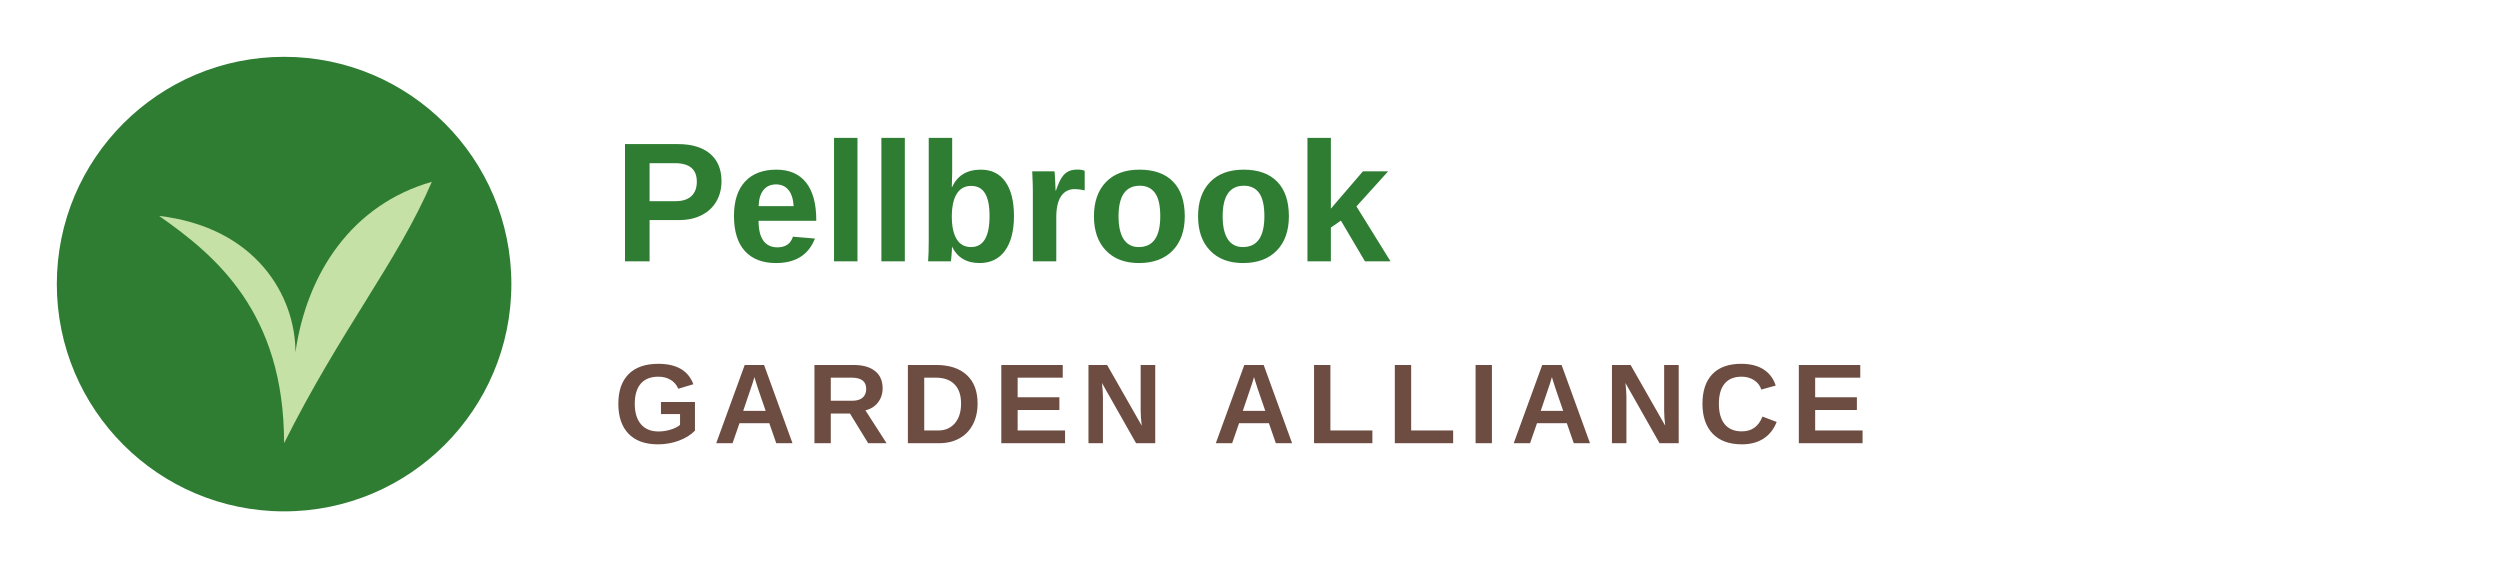
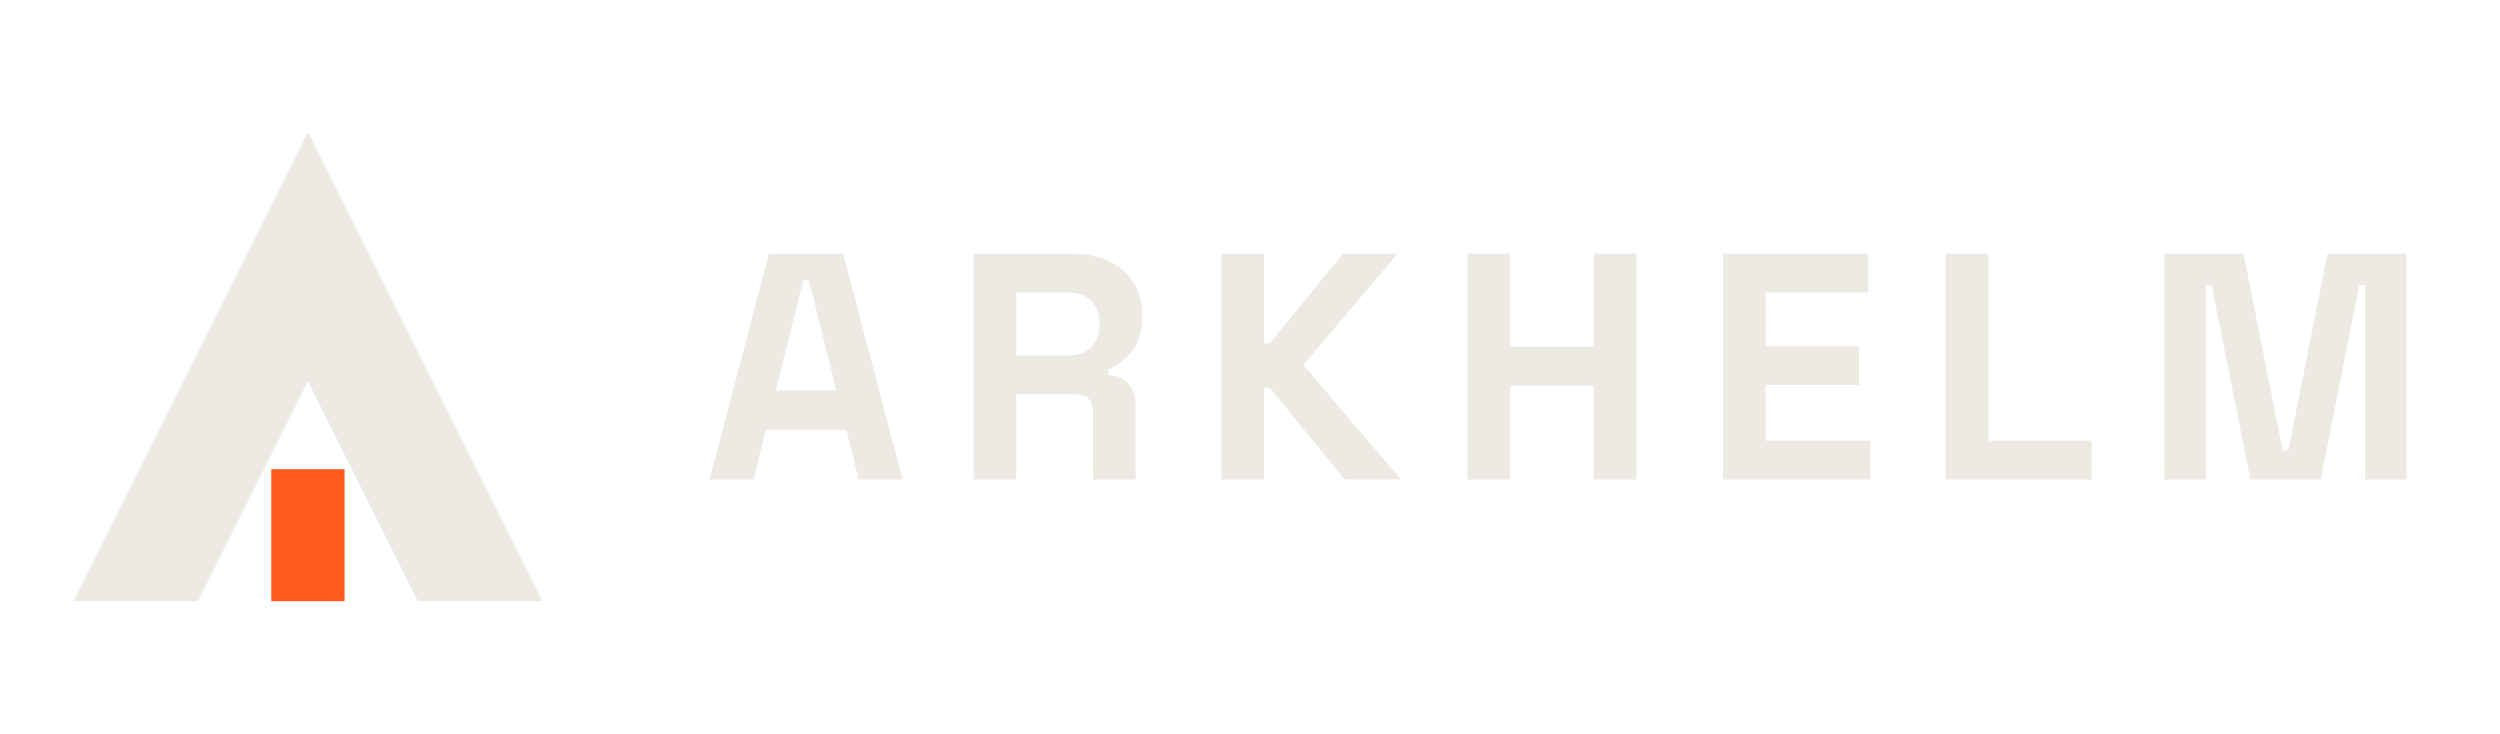
- <svg xmlns="http://www.w3.org/2000/svg" viewBox="0 0 440 100" width="440" height="100">
-   <circle cx="50" cy="50" r="40" fill="#2e7d32" />
-   <path d="M50 78 C50 55 38 45 28 38 C45 40 52 52 52 62 C54 48 62 36 76 32 C70 46 60 58 50 78Z" fill="#c5e1a5" />
-   <text x="108" y="46" font-family="Nunito, Arial, sans-serif" font-size="30" font-weight="900" fill="#2e7d32">Pellbrook</text>
-   <text x="108" y="78" font-family="Nunito, Arial, sans-serif" font-size="20" font-weight="700" fill="#6d4c41" letter-spacing="2">GARDEN ALLIANCE</text>
+ <svg xmlns="http://www.w3.org/2000/svg" viewBox="0 0 341 100" role="img" aria-label="Arkhelm Aerospace">
+   <polygon fill="#EDEAE3" points="10.00,82.00 42.00,18.00 74.00,82.00 57.00,82.00 42.00,52.00 27.00,82.00" />
+   <rect fill="#FF5A1F" x="37.00" y="64.00" width="10.00" height="18.00" />
+   <g fill="#EDEAE3" transform="translate(96 65.40)">
+     <path transform="translate(0.00 0) scale(0.044 -0.044)" d="M18 0 202 700H432L616 0H480L442 154H192L154 0ZM223 276H411L326 617H308Z" />
+     <path transform="translate(33.90 0) scale(0.044 -0.044)" d="M66 0V700H370Q436 700 485.0 677.0Q534 654 561.0 612.0Q588 570 588 513V501Q588 438 558.0 399.0Q528 360 484 342V324Q524 322 546.0 296.5Q568 271 568 229V0H436V210Q436 234 423.5 249.0Q411 264 382 264H198V0ZM198 384H356Q403 384 429.5 409.5Q456 435 456 477V487Q456 529 430.0 554.5Q404 580 356 580H198Z" />
+     <path transform="translate(67.70 0) scale(0.044 -0.044)" d="M66 0V700H198V422H216L443 700H612L320 355L622 0H448L216 284H198V0Z" />
+     <path transform="translate(101.25 0) scale(0.044 -0.044)" d="M66 0V700H198V411H458V700H590V0H458V291H198V0Z" />
+     <path transform="translate(136.11 0) scale(0.044 -0.044)" d="M66 0V700H516V580H198V413H488V293H198V120H522V0Z" />
+     <path transform="translate(166.49 0) scale(0.044 -0.044)" d="M66 0V700H198V120H518V0Z" />
+     <path transform="translate(196.34 0) scale(0.044 -0.044)" d="M66 0V700H311L432 90H450L571 700H816V0H688V603H670L550 0H332L212 603H194V0Z" />
+   </g>
</svg>
